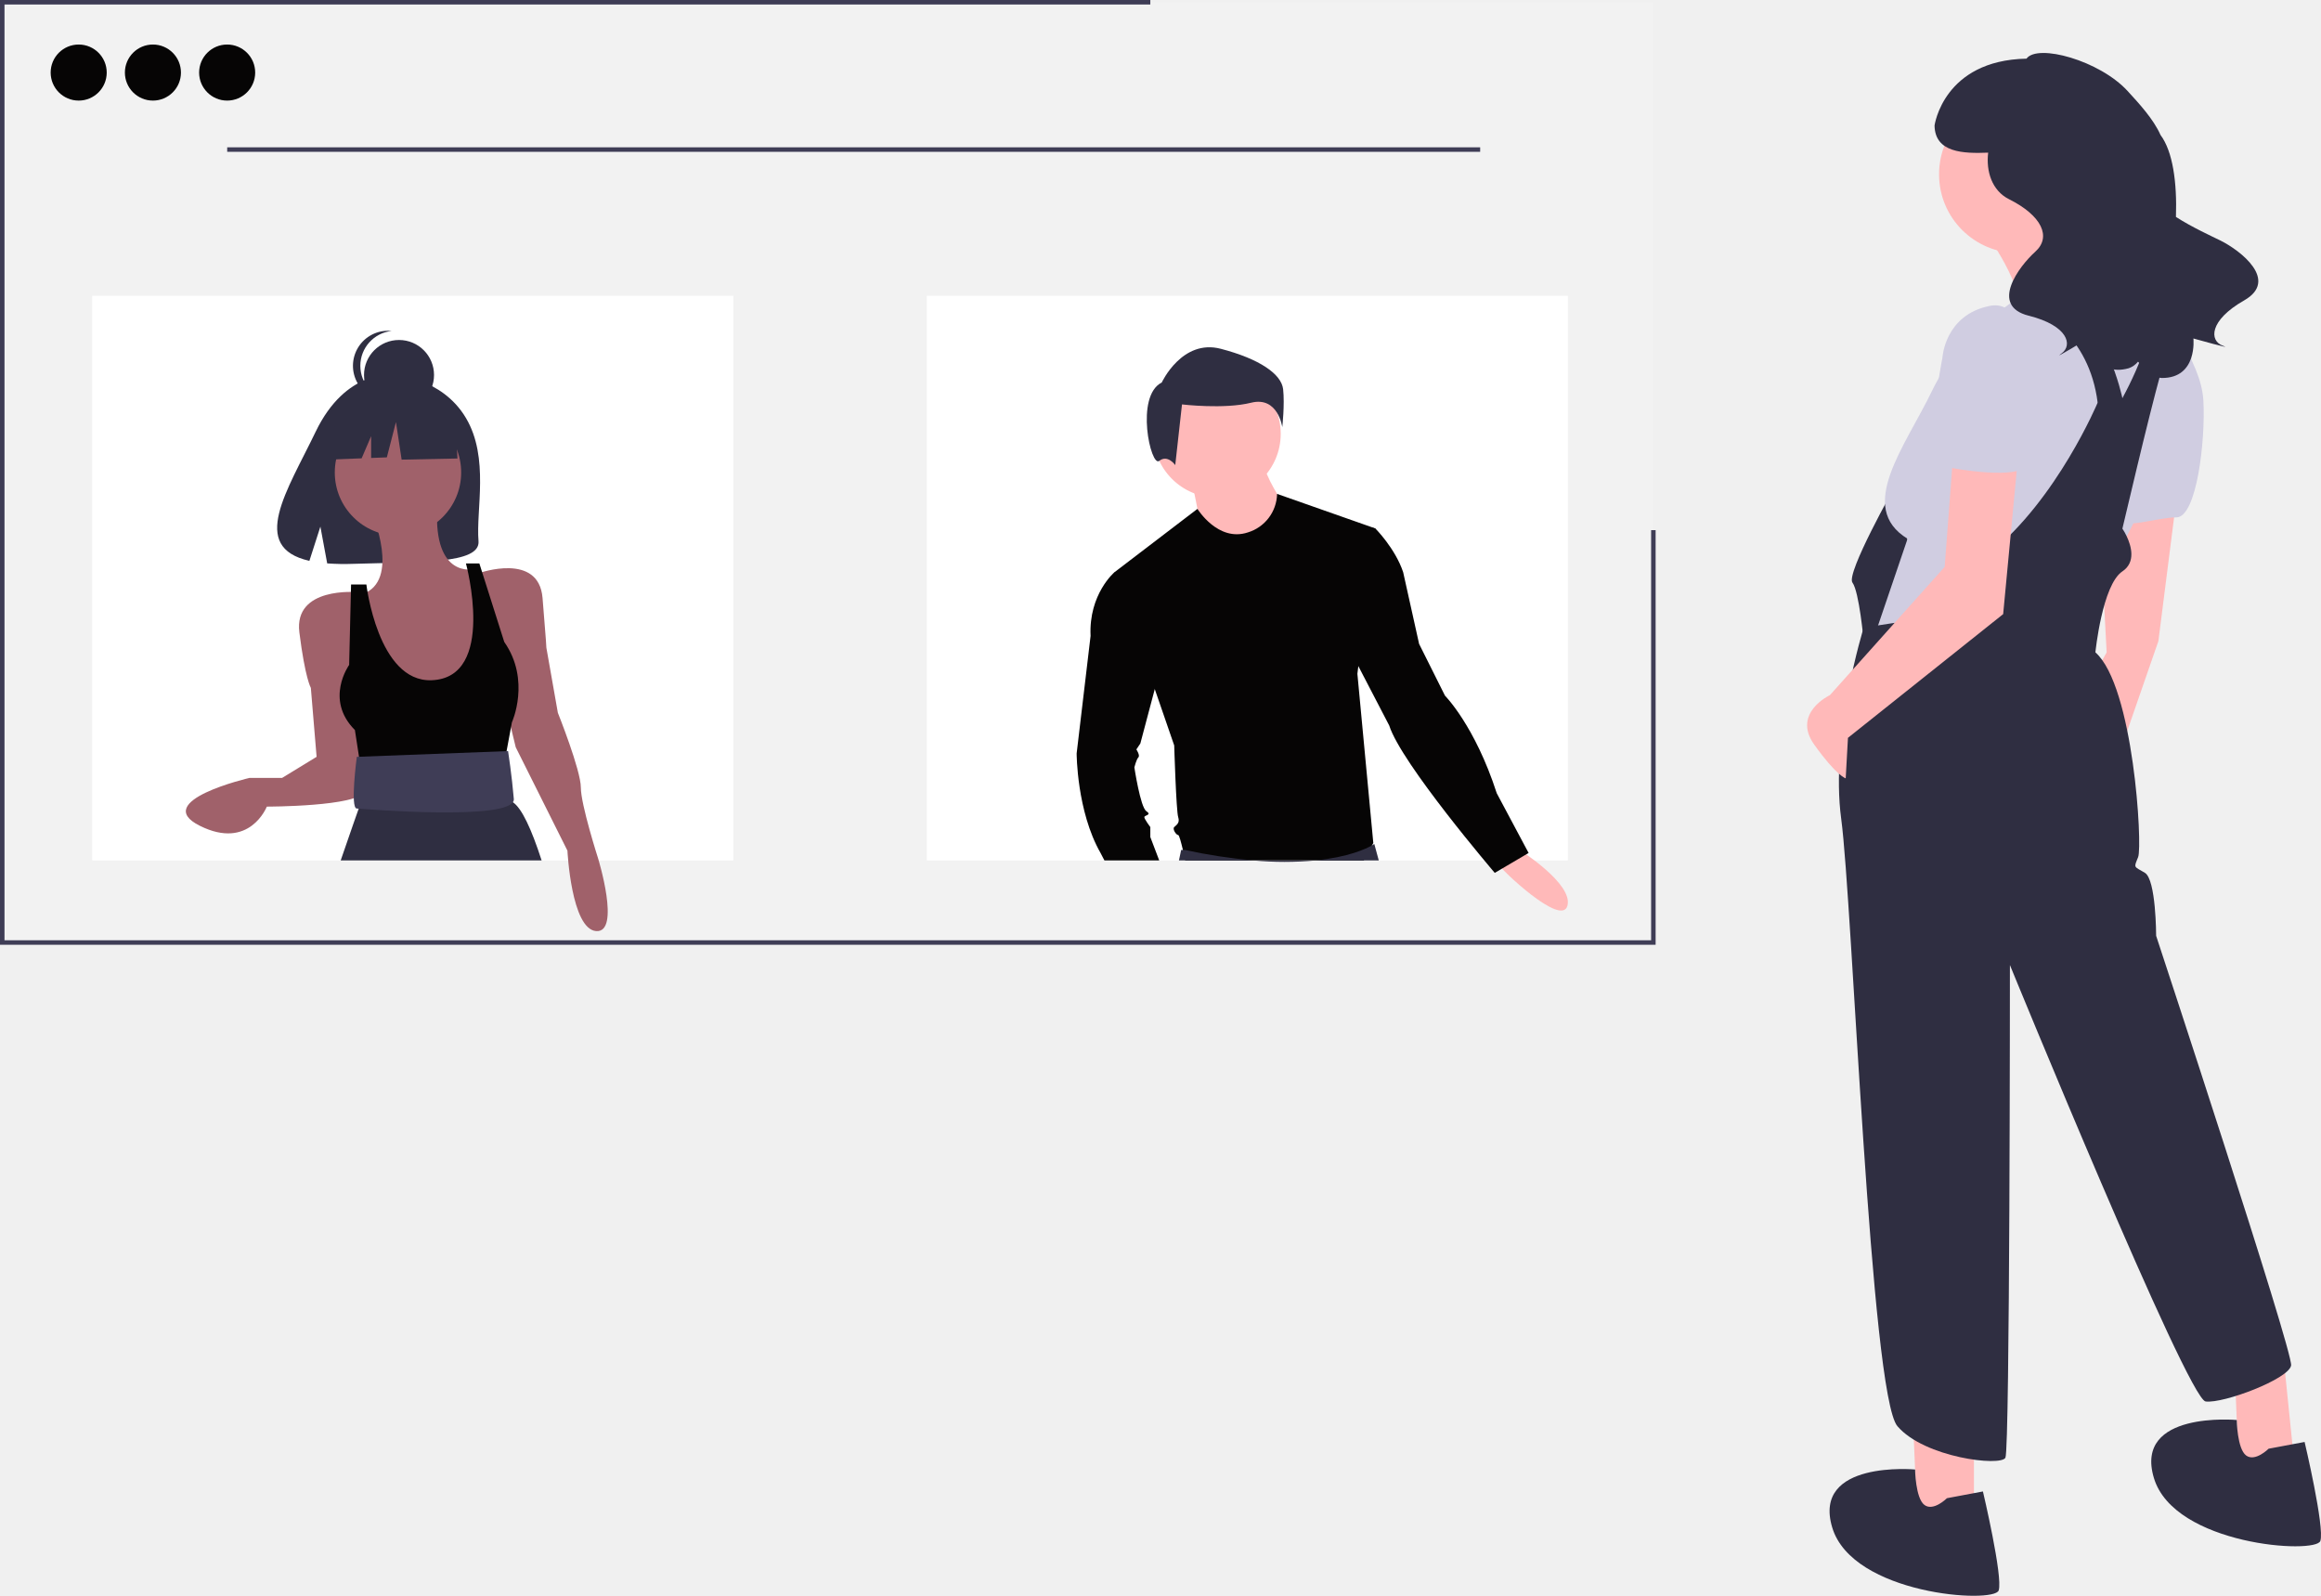
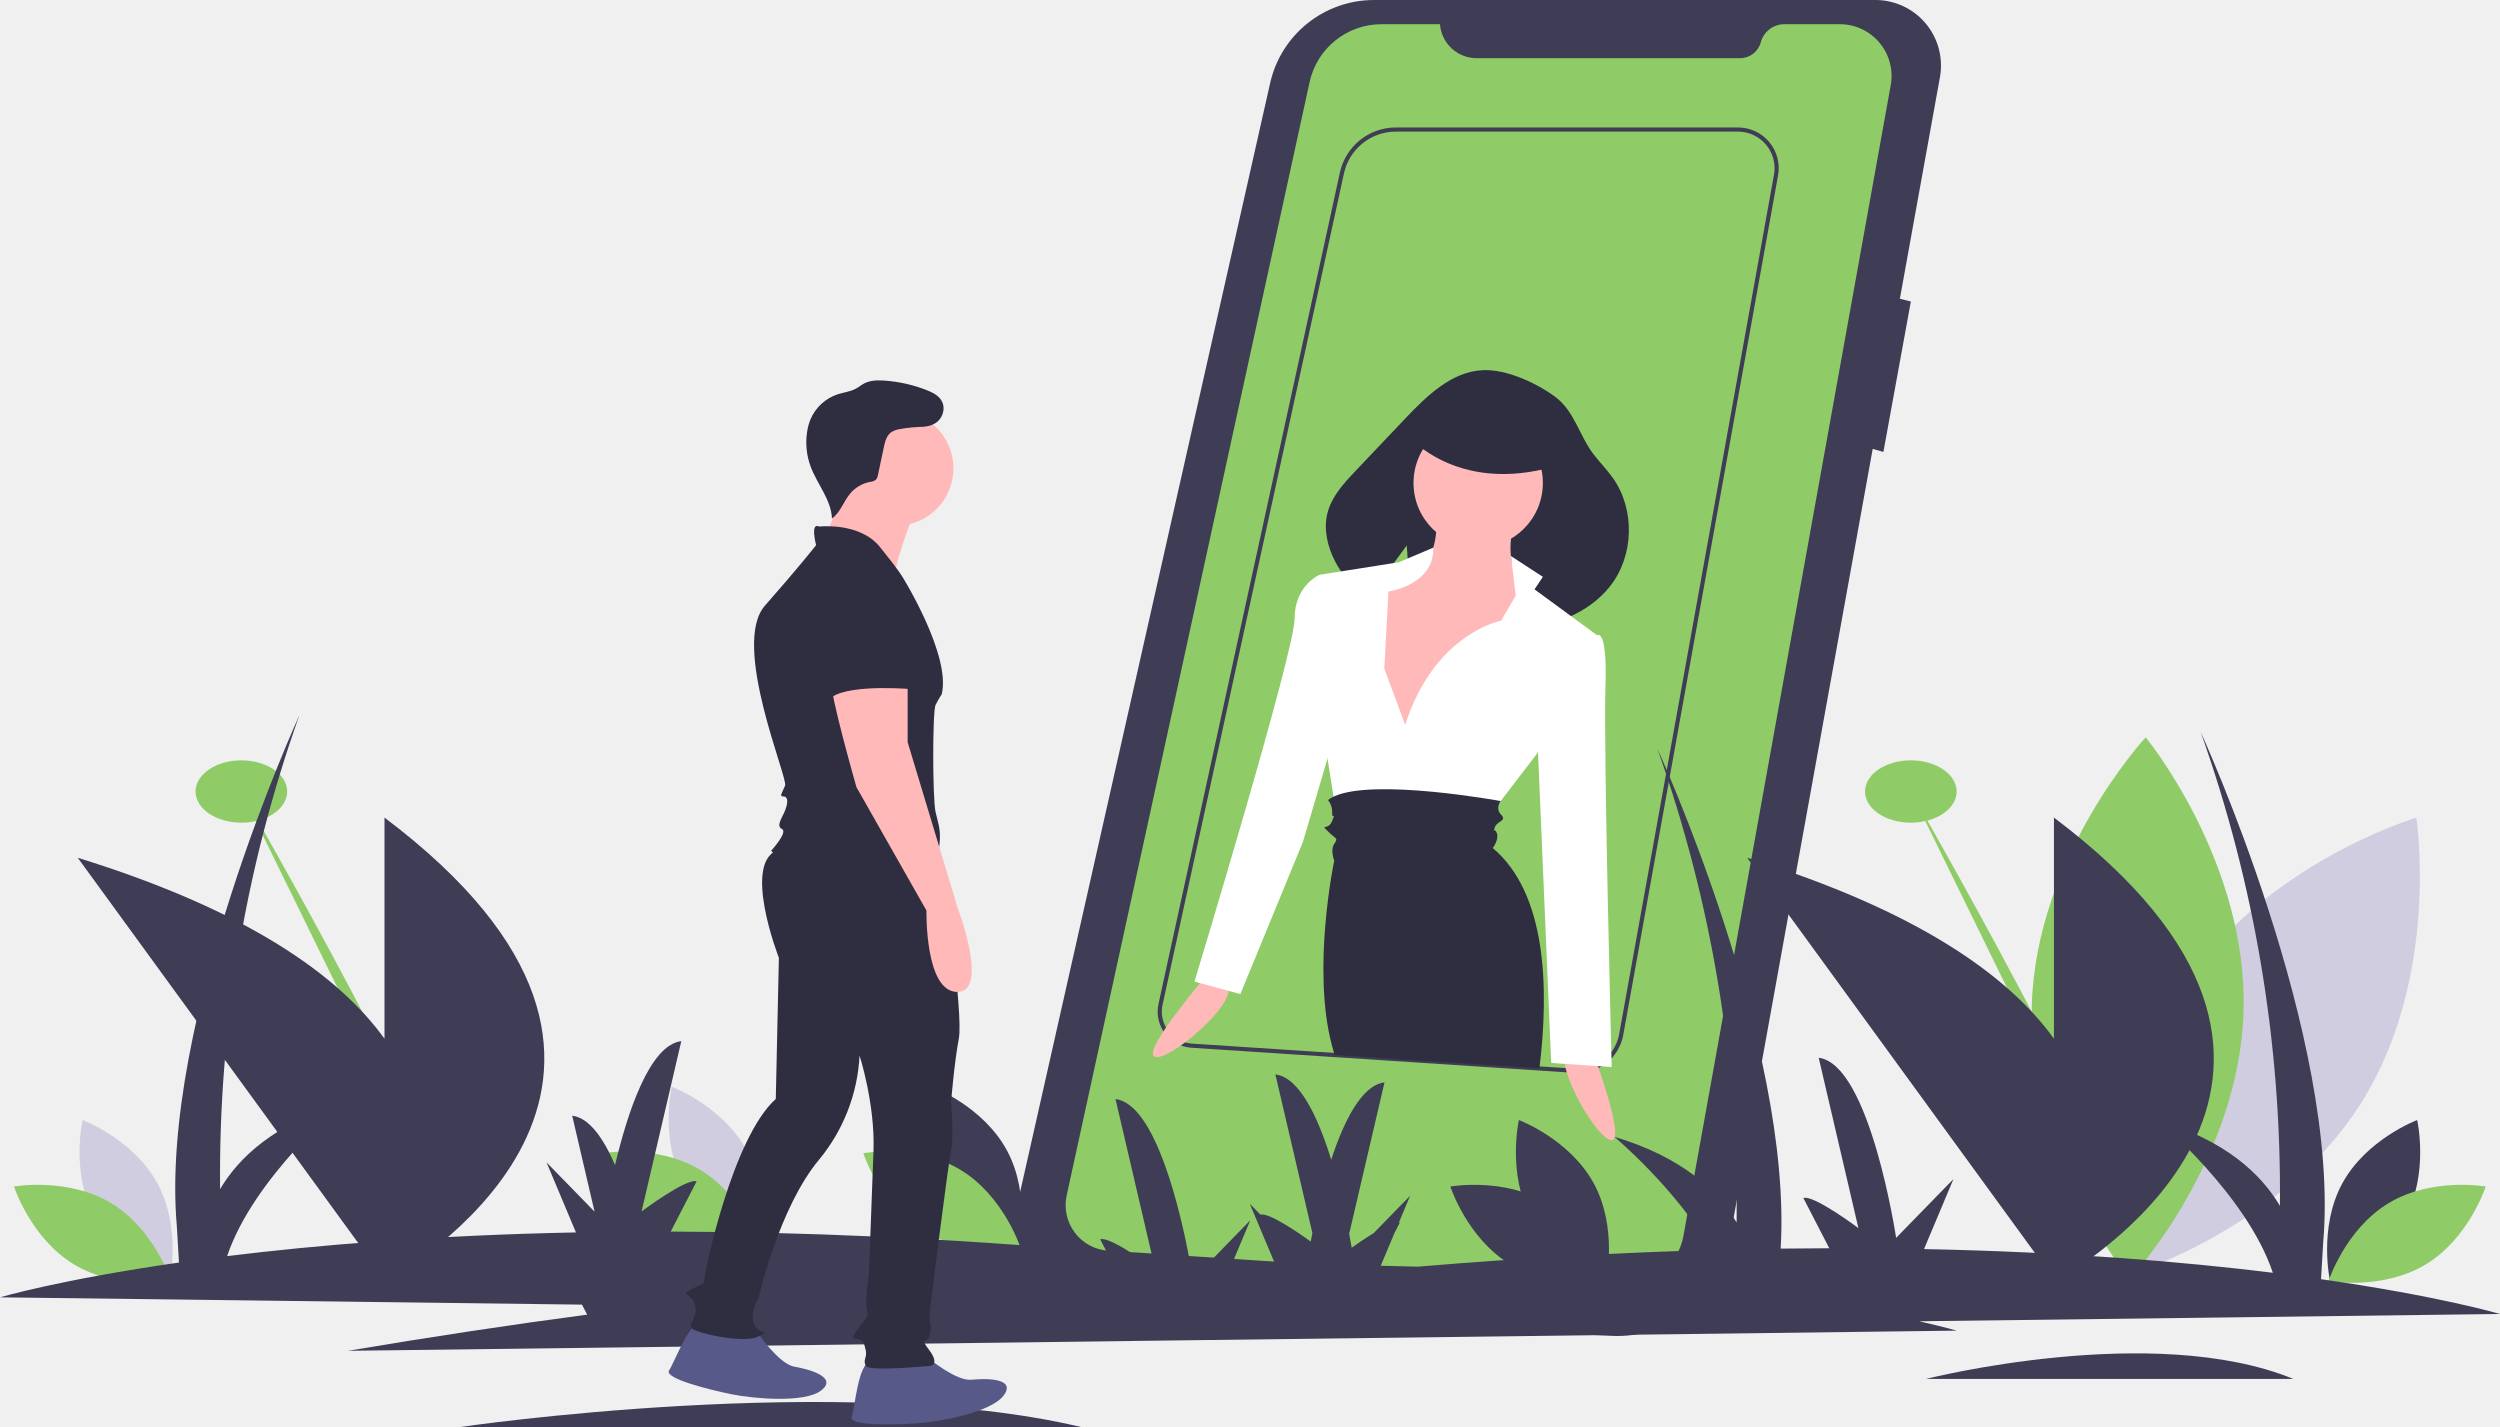
- <svg xmlns="http://www.w3.org/2000/svg" id="ef85285a-d43b-4d94-bb8b-61c01752607d" data-name="Layer 1" width="1031.79" height="709.361" viewBox="0 0 1031.79 709.361">
-   <polygon points="850.5 632.986 851.5 656.986 851.5 677.986 877.5 677.986 877.5 632.986 850.5 632.986" fill="#ffb9b9" />
-   <polygon points="993.5 610.986 994.5 634.986 994.5 655.986 1020.5 655.986 1015.5 606.986 993.5 610.986" fill="#ffb9b9" />
-   <polygon points="967.5 221.986 959.5 284.986 933.5 359.986 921.5 316.986 936.5 289.986 933.5 232.986 967.5 221.986" fill="#ffb9b9" />
-   <path d="M926.605,311.306s-22,39-19,43,5,26,5,26h8.327l13.673-34Z" transform="translate(-84.105 -95.31934)" fill="#2f2e41" />
-   <circle cx="897" cy="77.486" r="35" fill="#ffb9b9" />
-   <path d="M968.105,200.806s19,26,13,39,58-7,58-7-32-36-33-48Z" transform="translate(-84.105 -95.31934)" fill="#ffb9b9" />
-   <path d="M1039.105,316.806c-2.25,3.38-4.46,7.15-6.6,11.13-1.01,1.89-2,3.83-2.98,5.79-11.62,23.42-20.42,51.08-20.42,51.08l-93-3,2.89-8.48,13.11-38.52c-23-14-1-41,11-66,11.02-22.96,33.86-38.23,37.5-40.57.33-.2.5-.31.5-.31l.42-.07,16.69-2.81,30.06-5.06h.01a41.528,41.528,0,0,1,14.9,5.6,30.094,30.094,0,0,1,9.41,9.42c3.65,5.8,5.36,12.78,5.67,20.25C1059.165,277.126,1048.125,303.276,1039.105,316.806Z" transform="translate(-84.105 -95.31934)" fill="#d0cde1" />
-   <path d="M1044.605,234.306s18,21,19,39-3,52-12,52-25,6-24,0S1044.605,234.306,1044.605,234.306Z" transform="translate(-84.105 -95.31934)" fill="#d0cde1" />
-   <path d="M1027.605,272.306l-11,2c-3.73-29.87-25.31-41.9-36-46.07.33-.2.5-.31.5-.31l.42-.07,16.69-2.81C1020.265,236.416,1027.605,272.306,1027.605,272.306Z" transform="translate(-84.105 -95.31934)" fill="#2f2e41" />
-   <path d="M1102.605,702.306c-1,6-30,17-38,16s-87-194-87-194,0,215-2,219-36,0-48-14-20-233-25-270,10-85,10-85l6.39-.98,19.61-3.02s0-5,30-29,48-67,48-67l3-6,8,4c8.58-15.87,13.95-31.47,15.58-46.72a30.094,30.094,0,0,1,9.41,9.42c-.76,2.1-1.52,4.37-2.3,6.8-6.74,20.99-14.38,53.5-21.98,85.51-.24,1-.47,2-.71,2.99a26.47,26.47,0,0,1,1.92,3.42c2.02,4.27,4.16,11.53-1.92,15.58-9,6-12,36-12,36,17,15,21,86,19,91s-2,4,3,7,5,28,5,28S1103.605,696.306,1102.605,702.306Z" transform="translate(-84.105 -95.31934)" fill="#2f2e41" />
-   <path d="M949.605,761.306s-6,6-10,3-4.157-15.762-4.157-15.762S889.605,744.306,898.605,774.306s72,34,74,28-7-44-7-44Z" transform="translate(-84.105 -95.31934)" fill="#2f2e41" />
-   <path d="M1092.605,739.306s-6,6-10,3-4.157-15.762-4.157-15.762-45.843-4.238-36.843,25.762,72,34,74,28-7-44-7-44Z" transform="translate(-84.105 -95.31934)" fill="#2f2e41" />
-   <path d="M952.605,294.306l-4,53-51,57s-17,8-7,22,14,15,14,15l1-18,69-55,7-74Z" transform="translate(-84.105 -95.31934)" fill="#ffb9b9" />
-   <path d="M984.605,272.306s4-45-16-41-21,23-21,23-9,46-1,48,35,6,38,0S984.605,272.306,984.605,272.306Z" transform="translate(-84.105 -95.31934)" fill="#d0cde1" />
-   <path d="M1071.231,202.265c-3.895-1.929-12.495-5.821-19.82-10.511.514-15.256-1.365-29.105-6.864-36.446-3.087-7.009-9.569-14.026-14.646-19.552-12.467-13.57-40.035-21.145-44.925-14.365-36.981.73-40.875,29.718-40.875,29.718.192,12.125,12.794,12.508,23.833,12.067-.989,8.277,1.646,16.878,9.274,20.693,14.588,7.294,18.964,16.776,11.67,23.341s-20.423,24.07-2.918,28.446,19.694,13.129,14.588,16.776,11.67-6.565,11.67-6.565,2.918,17.506,18.235,13.129a9.213,9.213,0,0,0,4.093-2.9c4.137,4.545,7.827,7.233,10.609,7.248,15.93.084,14.02-17.559,14.02-17.559s18.908,5.31,13.008,3.175-6.153-11.154,9.525-20.088S1080.025,206.62,1071.231,202.265Z" transform="translate(-84.105 -95.31934)" fill="#2f2e41" />
-   <rect x="1" y="1" width="734" height="417.972" fill="#f2f2f2" />
-   <polygon points="736 419.973 0 419.973 0 0 511.364 0 511.364 2 2 2 2 417.973 734 417.973 734 235.661 736 235.661 736 419.973" fill="#3f3d56" />
-   <circle cx="34.981" cy="32.256" r="12.46" fill="#060505" />
-   <circle cx="67.981" cy="32.256" r="12.46" fill="#060505" />
-   <circle cx="100.981" cy="32.256" r="12.46" fill="#060505" />
-   <rect x="101" y="65.486" width="557" height="2" fill="#3f3d56" />
-   <rect x="41" y="131.486" width="285" height="251" fill="#fff" />
-   <rect x="412" y="131.486" width="285" height="251" fill="#fff" />
-   <path d="M291.258,281.158c-10.879-18.382-32.402-19.239-32.402-19.239s-20.973-2.682-34.427,25.314c-12.54,26.095-29.847,51.29-2.786,57.398l4.888-15.214,3.027,16.346a105.881,105.881,0,0,0,11.578.198c28.98-.936,56.58.274,55.691-10.126C295.646,322.012,301.726,298.846,291.258,281.158Z" transform="translate(-84.105 -95.31934)" fill="#2f2e41" />
-   <circle cx="176.919" cy="210.025" r="28.09" fill="#a0616a" />
-   <path d="M249.532,323.645s12.768,29.792-4.256,35.751l17.024,56.18,28.941-1.702,7.661-18.727-1.702-28.09-2.554-18.727s-17.875,4.256-16.173-27.239Z" transform="translate(-84.105 -95.31934)" fill="#a0616a" />
-   <path d="M242.723,358.545s-28.09-2.554-25.536,17.875,5.107,24.685,5.107,24.685l2.554,30.643-15.322,9.363h-14.47s-44.263,10.214-22.131,21.28,29.792-8.512,29.792-8.512,40.858,0,43.411-6.81S242.723,358.545,242.723,358.545Z" transform="translate(-84.105 -95.31934)" fill="#a0616a" />
-   <path d="M297.2,350.032s26.387-9.363,28.09,11.066,1.702,22.131,1.702,22.131l5.107,28.941s10.214,25.536,10.214,33.197,7.661,31.495,7.661,31.495,10.214,33.197-.851,32.346-12.768-35.751-12.768-35.751l-22.983-45.965-6.81-28.09Z" transform="translate(-84.105 -95.31934)" fill="#a0616a" />
-   <path d="M246.979,355.14h-6.81l-.851,35.751s-11.066,15.322,2.554,28.941l3.405,22.131,62.138-2.554,4.256-22.983s8.512-18.727-3.405-35.751l-11.066-34.899h-5.958S305.042,396.66,275.92,397.7C252.086,398.551,246.979,355.14,246.979,355.14Z" transform="translate(-84.105 -95.31934)" fill="#060505" />
-   <path d="M324.885,477.806h-89.33c4.71-13.72,7.72-22.23,8-23.01a.326.326,0,0,1,.02-.06l2.07-6.9.86-2.86.93-3.1,1.25-4.17,55.32-1.7,1.55,3.48,5.26,11.84a4.694,4.694,0,0,1,1.29.61C316.035,454.516,320.375,463.856,324.885,477.806Z" transform="translate(-84.105 -95.31934)" fill="#2f2e41" />
-   <path d="M309.968,429.195l-67.245,2.554s-3.069,22.983,0,22.983c.851,0,70.65,5.958,69.799-4.256S309.968,429.195,309.968,429.195Z" transform="translate(-84.105 -95.31934)" fill="#3f3d56" />
-   <circle cx="177.385" cy="166.693" r="15.562" fill="#2f2e41" />
-   <path d="M244.29,257.917A15.563,15.563,0,0,1,258.214,242.442a15.72,15.72,0,0,0-1.638-.087,15.562,15.562,0,1,0,1.638,31.037A15.563,15.563,0,0,1,244.29,257.917Z" transform="translate(-84.105 -95.31934)" fill="#2f2e41" />
-   <polygon points="202.343 184.067 181.08 172.929 151.715 177.485 145.64 204.318 160.763 203.737 164.988 193.878 164.988 203.574 171.967 203.306 176.017 187.611 178.548 204.318 203.356 203.812 202.343 184.067" fill="#2f2e41" />
-   <circle cx="541.016" cy="192.85" r="28.323" fill="#ffb9b9" />
-   <path d="M614.058,309.854s3.54,16.817,3.54,18.587,16.817,9.736,16.817,9.736l15.047-2.655,5.311-15.932s-8.851-13.277-8.851-18.587Z" transform="translate(-84.105 -95.31934)" fill="#ffb9b9" />
-   <path d="M690.375,477.806l3.65-6.68.58-1.07-7.08-75.23.42-3.4,7.54-61.21-43.65-15.35h-.01a18.315,18.315,0,0,1-12.98,17.12c-13.28,4.42-22.42-10.46-22.42-10.46l-36.89,28.16,17.92,51.96,8.64,25.04s.88,29.21,1.77,31.87c.88,2.65-.89,3.54-1.77,4.42-.89.89.88,3.54,1.77,3.54.44,0,1.32,3.32,2.1,6.64.4,1.7.77,3.4,1.03,4.65Z" transform="translate(-84.105 -95.31934)" fill="#060505" />
-   <path d="M759.657,473.155s23.898,15.047,21.242,24.783-30.093-16.817-30.093-17.702S759.657,473.155,759.657,473.155Z" transform="translate(-84.105 -95.31934)" fill="#ffb9b9" />
-   <path d="M690.375,477.806h6.66l-1.99-7.31a11.754,11.754,0,0,1-1.02.63c-2.61,1.48-10.4,5.19-25.11,6.68a149.045,149.045,0,0,1-27.6,0,241.597,241.597,0,0,1-30.36-4.65h-1.77l-.99,4.65h82.18Z" transform="translate(-84.105 -95.31934)" fill="#2f2e41" />
-   <path d="M600.56,265.35s8.993-19.484,26.228-14.988,26.978,11.241,27.727,17.985-.375,16.861-.375,16.861-1.873-13.863-13.863-10.866-30.724.749-30.724.749l-2.998,26.978s-3.372-4.871-7.119-1.873S588.57,271.345,600.56,265.35Z" transform="translate(-84.105 -95.31934)" fill="#2f2e41" />
-   <path d="M599.435,477.806h-24.36l-1.73-3.32c-10.62-18.59-10.62-44.26-10.62-44.26l6.19-52.22c-.88-18.59,10.62-28.32,10.62-28.32h13.28l9.74,32.75-5.1,19.21-6.41,24.16-1.77,2.65s1.77,2.66.88,3.54c-.88.89-1.77,4.43-1.77,4.43s2.66,17.7,5.32,19.47c2.65,1.77-.89,1.77-.89,2.66,0,.88,2.66,4.42,2.66,4.42v4.43Z" transform="translate(-84.105 -95.31934)" fill="#060505" />
-   <path d="M680.44,327.556l15.047,2.655s8.851,8.851,12.391,19.472l7.081,31.864,11.506,23.013s13.277,13.277,23.013,43.37l14.162,26.553-15.047,8.851s-41.6-48.681-46.91-65.497L678.67,373.581Z" transform="translate(-84.105 -95.31934)" fill="#060505" />
+ <svg xmlns="http://www.w3.org/2000/svg" id="b2757784-7f0f-40b7-8ac2-02a73d18cf5c" data-name="Layer 1" width="1200.983" height="685.505" viewBox="0 0 1200.983 685.505">
+   <path d="M900.193,107.249H659.577a51.15,51.15,0,0,0-49.898,39.901L488.101,686.416a41.34,41.34,0,0,0,38.294,50.382L773.749,748.986a54.615,54.615,0,0,0,56.43-44.827l68.967-381.268,5.131,1.466,13.196-72.265-5.281-1.32,19.251-106.426A31.493,31.493,0,0,0,900.193,107.249Z" transform="translate(0.49146 -107.2475)" fill="#3f3d56" />
+   <path d="M691.254,118.874H663.167a35.349,35.349,0,0,0-34.536,27.813L511.932,681.555a21.903,21.903,0,0,0,19.967,26.525l246.554,16.159a28.367,28.367,0,0,0,29.773-23.277L907.806,148.124a24.846,24.846,0,0,0-24.452-29.25h-26.645a11.726,11.726,0,0,0-11.323,8.677v0a10.352,10.352,0,0,1-9.996,7.661H708.897a17.695,17.695,0,0,1-17.643-16.338Z" transform="translate(0.49146 -107.2475)" fill="#8fcc67" />
+   <path d="M1047.635,582.907c-38.475,60.796-26.665,137.293-26.665,137.293s74.19-22.072,112.665-82.867,26.665-137.293,26.665-137.293S1086.11,522.112,1047.635,582.907Z" transform="translate(0.49146 -107.2475)" fill="#d0cde1" />
+   <path d="M1077.297,593.16c-2.128,71.916-54.718,128.71-54.718,128.71s-49.14-59.804-47.013-131.72S1030.284,461.44,1030.284,461.44,1079.424,521.244,1077.297,593.16Z" transform="translate(0.49146 -107.2475)" fill="#8fcc67" />
+   <ellipse cx="115.953" cy="380.233" rx="22" ry="14.975" fill="#8fcc67" />
+   <path d="M115.461,487.481S219.96,669.048,217.21,695.253" transform="translate(0.49146 -107.2475)" fill="#8fcc67" />
+   <path d="M184.21,500.006V606.219C162.321,575.889,118.661,544.658,36.846,519.306L184.21,721.722V723.26s.278-.15.797-.443l.251.345s.21-.281.587-.825C203.014,712.391,347.009,622.719,184.21,500.006Z" transform="translate(0.49146 -107.2475)" fill="#3f3d56" />
+   <ellipse cx="917.953" cy="380.233" rx="22" ry="14.975" fill="#8fcc67" />
+   <path d="M917.461,487.481s104.499,181.567,101.749,207.773" transform="translate(0.49146 -107.2475)" fill="#8fcc67" />
+   <path d="M986.21,500.006V606.219C964.321,575.889,920.661,544.658,838.846,519.306L986.21,721.722V723.26s.278-.15.797-.443l.251.345s.21-.281.587-.825C1005.014,712.391,1149.009,622.719,986.21,500.006Z" transform="translate(0.49146 -107.2475)" fill="#3f3d56" />
+   <path d="M44.941,692.259c11.55,21.42,36.063,30.615,36.063,30.615s5.787-25.533-5.763-46.953-36.063-30.615-36.063-30.615S33.391,670.839,44.941,692.259Z" transform="translate(0.49146 -107.2475)" fill="#d0cde1" />
+   <path d="M52.88,685.212C73.732,697.757,81.763,722.676,81.763,722.676s-25.777,4.579-46.63-7.967S6.25,677.245,6.25,677.245,32.027,672.666,52.88,685.212Z" transform="translate(0.49146 -107.2475)" fill="#8fcc67" />
+   <path d="M734.941,692.259c11.55,21.42,36.063,30.615,36.063,30.615s5.787-25.533-5.763-46.953-36.063-30.615-36.063-30.615S723.391,670.839,734.941,692.259Z" transform="translate(0.49146 -107.2475)" fill="#3f3d56" />
+   <path d="M742.88,685.212c20.852,12.545,28.883,37.464,28.883,37.464s-25.777,4.579-46.63-7.967S696.25,677.245,696.25,677.245,722.027,672.666,742.88,685.212Z" transform="translate(0.49146 -107.2475)" fill="#3f3d56" />
+   <path d="M452.941,676.259c11.55,21.42,36.063,30.615,36.063,30.615s5.787-25.533-5.763-46.953-36.063-30.615-36.063-30.615S441.391,654.839,452.941,676.259Z" transform="translate(0.49146 -107.2475)" fill="#3f3d56" />
+   <path d="M460.88,669.212c20.852,12.545,28.883,37.464,28.883,37.464s-25.777,4.579-46.63-7.967S414.25,661.245,414.25,661.245,440.027,656.666,460.88,669.212Z" transform="translate(0.49146 -107.2475)" fill="#8fcc67" />
+   <path d="M327.941,676.259c11.55,21.42,36.063,30.615,36.063,30.615s5.787-25.533-5.763-46.953-36.063-30.615-36.063-30.615S316.391,654.839,327.941,676.259Z" transform="translate(0.49146 -107.2475)" fill="#d0cde1" />
+   <path d="M335.88,669.212c20.852,12.545,28.883,37.464,28.883,37.464s-25.777,4.579-46.63-7.967S289.25,661.245,289.25,661.245,315.027,656.666,335.88,669.212Z" transform="translate(0.49146 -107.2475)" fill="#8fcc67" />
+   <path d="M1154.941,692.259c-11.55,21.42-36.063,30.615-36.063,30.615s-5.787-25.533,5.763-46.953,36.063-30.615,36.063-30.615S1166.491,670.839,1154.941,692.259Z" transform="translate(0.49146 -107.2475)" fill="#3f3d56" />
+   <path d="M1147.002,685.212c-20.852,12.545-28.883,37.464-28.883,37.464s25.777,4.579,46.63-7.967,28.883-37.464,28.883-37.464S1167.855,672.666,1147.002,685.212Z" transform="translate(0.49146 -107.2475)" fill="#8fcc67" />
+   <path d="M1200.491,738.477s-28.763-8.523-85.974-16.715l1.03-17.503c8.611-98.572-58.873-245.421-58.873-245.421a658.936,658.936,0,0,1,38.086,227.671c-8.949-15.17-26.075-31.441-58.723-41.151,0,0,42.751,35.741,55.335,73.321-43.14-5.333-99.031-10.011-167.568-11.382L937.93,673.664l-27.544,28.243s-12.535-83.537-37.188-86.51l19.077,81.814S870.739,681.07,865.837,682.773l12.442,24.123q-11.475.025-23.356.177c5.905-98.45-59.248-240.236-59.248-240.236a658.934,658.934,0,0,1,38.086,227.671c-8.949-15.17-26.075-31.441-58.723-41.151,0,0,29.394,24.575,46.61,54.396-43.29,1.199-90.268,3.722-140.911,7.985q-8.819-.258-17.931-.442l6.61-15.74,2.557-4.958a2.257,2.257,0,0,0-.436-.093l5.392-12.84-17.517,17.962c-3.936,2.386-7.885,5.103-10.56,7.003-.285-1.684-.685-3.953-1.201-6.671l16.96-72.736c-10.926,1.318-19.47,18.461-25.599,37.142-6.195-20.104-15.147-39.56-26.815-40.967L629.971,699.619c-.289,1.437-.553,2.796-.793,4.058-5.462-3.937-19.998-14.016-24.178-12.939l-5.12-5.25L612.239,714.916q-8.892.04-18.015.154-1.514-.168-3.027-.336l8.922-21.245-19.593,20.091q-4.785-.509-9.534-.999c-4.077-21.765-16.014-74.996-35.605-77.358l17.62,75.565q-4.373-.422-8.709-.826c-6.292-4.093-13.654-8.273-16.272-7.363l3.182,6.169c-78.453-6.951-148.297-9.738-209.488-9.871L334.163,674.773c-4.902-1.703-26.438,14.438-26.438,14.438l19.077-81.814c-15.331,1.849-25.974,34.851-31.832,59.547-5.507-12.801-12.372-22.732-20.583-23.722L285.135,689.315,262.07,665.664l14.124,33.632c-68.537,1.371-124.428,6.049-167.568,11.382,12.585-37.58,55.335-73.321,55.335-73.321-32.648,9.71-49.774,25.982-58.723,41.151a658.934,658.934,0,0,1,38.086-227.671S75.841,597.687,84.452,696.259l1.03,17.503C28.271,721.954-.491,730.477-.491,730.477l279.579,3.505,2.476,4.801q-55.159,7.32-114.891,17.382l772.819-9.687s-6.033-1.785-18.03-4.502Z" transform="translate(0.49146 -107.2475)" fill="#3f3d56" />
+   <path d="M220.742,792.753s184-27,298,0" transform="translate(0.49146 -107.2475)" fill="#3f3d56" />
+   <path d="M924.742,769.68s108.98-27.639,176.5,0" transform="translate(0.49146 -107.2475)" fill="#3f3d56" />
+   <path d="M757.448,622.69q-.715,0-1.432-.046l-17.053-1.12L571.854,610.575a17.281,17.281,0,0,1-13.669-8.29,17.217,17.217,0,0,1-2.152-12.731L643.203,190.033a27.549,27.549,0,0,1,26.767-21.557h164.471a19.561,19.561,0,0,1,19.244,23.027L779.305,604.435a22.249,22.249,0,0,1-4.815,10.301l-.207.499-.216.001a22.282,22.282,0,0,1-6.457,5.01l-.121.057A22.236,22.236,0,0,1,757.448,622.69ZM669.97,170.477a25.538,25.538,0,0,0-24.812,19.983l-87.17,399.52a15.408,15.408,0,0,0,10.12,17.839,15.429,15.429,0,0,0,3.883.761l184.155,12.069a20.181,20.181,0,0,0,10.423-2.124l.114-.053a20.259,20.259,0,0,0,5.843-4.513l.325-.381a20.24,20.24,0,0,0,4.487-9.5l74.379-412.929.984.177-.984-.177a17.562,17.562,0,0,0-17.275-20.673Z" transform="translate(0.49146 -107.2475)" fill="#3f3d56" />
+   <path d="M579.03,575.944s-31.382,36.598-24.786,38.987,37.391-23.761,35.411-33.006Z" transform="translate(0.49146 -107.2475)" fill="#ffb9b9" />
+   <path d="M763.738,609.861s17.037,45.099,10.022,45.099-27.06-35.077-22.049-43.095Z" transform="translate(0.49146 -107.2475)" fill="#ffb9b9" />
+   <path d="M774.339,336.879c-2.813-3.978-6.273-7.455-9.242-11.318-6.844-8.907-9.212-20.776-18.397-27.607-9.088-6.759-23.51-13.411-34.883-12.878-14.988.702-26.878,12.33-37.211,23.211q-11.844,12.472-23.688,24.944c-5.712,6.015-11.635,12.401-13.694,20.437-1.979,7.723-.048,16.02,3.575,23.122a56.276,56.276,0,0,0,15.477,18.476c7.929-10.918,19.038-25.994,19.038-25.994l2.586,37.5c13.434,4.452,27.864,5.327,42.021,4.343l4.193-15.375,4.401,14.524c16.918-2.243,33.913-8.084,44.386-21.286C784.479,374.381,785.094,352.091,774.339,336.879Z" transform="translate(0.49146 -107.2475)" fill="#2f2e41" />
+   <circle cx="710.111" cy="232.018" r="31.068" fill="#ffb9b9" />
+   <path d="M689.575,354.298s2.004,24.053-11.024,26.057-27.06,0-27.06,8.018,10.022,81.179,10.022,81.179l25.055-2.004,35.077-34.075,19.042-37.082s-23.051-10.022-13.029-40.088Z" transform="translate(0.49146 -107.2475)" fill="#ffb9b9" />
+   <path d="M674.542,455.521,664.52,428.461l2.004-37.082s22.005-3.007,21.526-21.046L671.535,377.349l-38.084,6.013v35.077S620.423,439.486,635.456,460.532l7.015,44.097,72.159-5.011L737.681,469.552l29.064-57.126-30.066-22.049,4.009-6.013-15.336-10.001,2.307,19.021-7.015,12.026S688.573,411.424,674.542,455.521Z" transform="translate(0.49146 -107.2475)" fill="#fff" />
+   <path d="M639.465,385.367l-6.013-2.004s-12.026,5.011-12.026,21.046-48.106,174.384-48.106,174.384l22.049,6.013,30.066-73.161L643.474,450.51Z" transform="translate(0.49146 -107.2475)" fill="#fff" />
+   <path d="M758.727,412.426H766.745s5.011-4.009,4.009,25.055,3.007,182.401,3.007,182.401l-29.064-2.004L737.681,452.514Z" transform="translate(0.49146 -107.2475)" fill="#fff" />
+   <path d="M739.03,620.527l-54.77-3.59-13.31-.87-30.31-1.99c-.46-1.63-.86-3.04-1.18-4.22-10.02-37.08,1.01-89.19,1.01-89.19s-2.01-5.01,0-8.02c2-3.01,1-2-3.01-6.01s0,0,2-5.01c2.01-5.02,0,0,0-4.01a8.815,8.815,0,0,0-2-6.02,13.37,13.37,0,0,1,2.68-1.64c19.07-9.14,80.28,2.11,80.28,2.11s-.04.05-.11.15c-.48.7-2.3,3.76.33,6.4,3.01,3.01-2,3.01-3,6.01-1.01,3.01,0,0,1,3.01s-2.01,7.01-2.01,7.01C742.43,536.327,743.79,581.657,739.03,620.527Z" transform="translate(0.49146 -107.2475)" fill="#2f2e41" />
+   <path d="M684.26,616.937l-13.31-.87c2.26-10.27,3.59-16.23,3.59-16.23Z" transform="translate(0.49146 -107.2475)" fill="#2f2e41" />
+   <path d="M676.045,316.716s25.055,30.066,75.165,13.029l-14.031-25.055L704.107,294.667Z" transform="translate(0.49146 -107.2475)" fill="#2f2e41" />
+   <path d="M444.476,758.893s14.159,11.923,21.611,11.178,21.611-.745,15.649,7.452-30.554,12.669-40.987,13.414-33.535,1.49-32.044-2.981,2.981-25.337,8.943-26.828S444.476,758.893,444.476,758.893Z" transform="translate(0.49146 -107.2475)" fill="#575a89" />
+   <path d="M363.211,747.186s10.434,15.29,17.812,16.575,21.016,5.09,13.071,11.384-32.834,3.991-43.084,1.905-32.701-7.577-30.064-11.483,9.681-23.604,15.824-23.437S363.211,747.186,363.211,747.186Z" transform="translate(0.49146 -107.2475)" fill="#575a89" />
+   <path d="M452.771,528.517s9.591,65.684,7.355,77.607-3.726,30.554-3.726,30.554,1.49,15.649,0,23.102-10.433,78.247-10.433,79.738,1.49,5.962,0,9.688-4.471.745,0,6.707,1.49,7.452.745,7.452-29.809,2.981-31.299,0,.745-3.726,0-7.452-1.49-4.471-2.981-5.216-4.471.745-2.236-2.981,7.452-8.197,5.962-10.433.745-18.63.745-18.63,1.49-36.515,2.236-58.872-6.707-45.458-6.707-45.458a85.264,85.264,0,0,1-19.376,49.929c-19.376,23.102-29.063,66.324-29.063,66.324s-4.471,6.707-2.236,12.669,8.943,2.236,2.236,5.962-29.809-1.49-32.044-3.726,2.981-5.216,1.49-11.178-7.452-4.471-2.236-7.452,6.707-2.236,6.707-5.216,13.414-67.814,34.28-86.445l1.49-67.814s-18.63-47.694.745-52.165S452.771,528.517,452.771,528.517Z" transform="translate(0.49146 -107.2475)" fill="#2f2e41" />
+   <path d="M439.26,352.006s-12.669,31.299-9.688,35.77-36.515-14.904-36.515-14.904,12.669-31.299,12.669-35.025S439.26,352.006,439.26,352.006Z" transform="translate(0.49146 -107.2475)" fill="#ffb9b9" />
+   <circle cx="430.436" cy="225.011" r="27.573" fill="#ffb9b9" />
+   <path d="M393.057,360.204s19.376-2.236,29.063,9.688,11.178,14.904,11.178,14.904,23.102,37.261,18.63,55.891a53.906,53.906,0,0,0-2.981,5.216c-1.49,2.981-1.49,44.713,0,51.42s2.981,8.943,1.49,18.63,11.923,25.337-3.726,28.318-27.573.745-32.789-5.962-.745-11.178-17.14-11.178-26.828-11.178-26.828-11.178,8.197-8.943,5.216-10.433,0-5.216,1.49-8.943,1.49-6.707-.745-6.707-.745-1.49.745-5.216-26.082-67.814-9.688-86.445,24.592-29.063,24.592-29.063S388.585,357.968,393.057,360.204Z" transform="translate(0.49146 -107.2475)" fill="#2f2e41" />
+   <path d="M435.534,430.999v32.789L459.381,542.781s15.649,40.987,0,40.987-14.811-39.12-14.811-39.12L410.942,485.4s-13.414-46.948-11.923-50.675S435.534,430.999,435.534,430.999Z" transform="translate(0.49146 -107.2475)" fill="#ffb9b9" />
+   <path d="M422.865,382.56s22.356,8.943,16.395,32.789,0,23.102,0,23.102-30.554-2.981-40.242,3.726l-2.236-8.943S387.84,381.815,422.865,382.56Z" transform="translate(0.49146 -107.2475)" fill="#2f2e41" />
+   <path d="M439.36,311.559a11.001,11.001,0,0,0,10.334-1.608c2.809-2.314,4-6.585,2.348-9.828-1.427-2.8-4.479-4.337-7.406-5.482a68.83,68.83,0,0,0-20.171-4.555c-3.297-.234-6.759-.197-9.701,1.309-1.456.745-2.72,1.821-4.162,2.592-2.651,1.419-5.735,1.735-8.6,2.648A21.526,21.526,0,0,0,388.848,308.728a25.939,25.939,0,0,0-1.62,6.003,33.435,33.435,0,0,0,1.739,16.738c3.177,8.458,9.839,15.852,10.215,24.879,4.078-2.959,5.59-8.299,8.858-12.133a16.503,16.503,0,0,1,9.419-5.463,5.246,5.246,0,0,0,2.808-1.024,4.52,4.52,0,0,0,1.025-2.392l2.79-13.174c.568-2.681,1.285-5.604,3.489-7.234a10.558,10.558,0,0,1,4.548-1.602,71.339,71.339,0,0,1,11.65-1.062" transform="translate(0.49146 -107.2475)" fill="#2f2e41" />
</svg>
